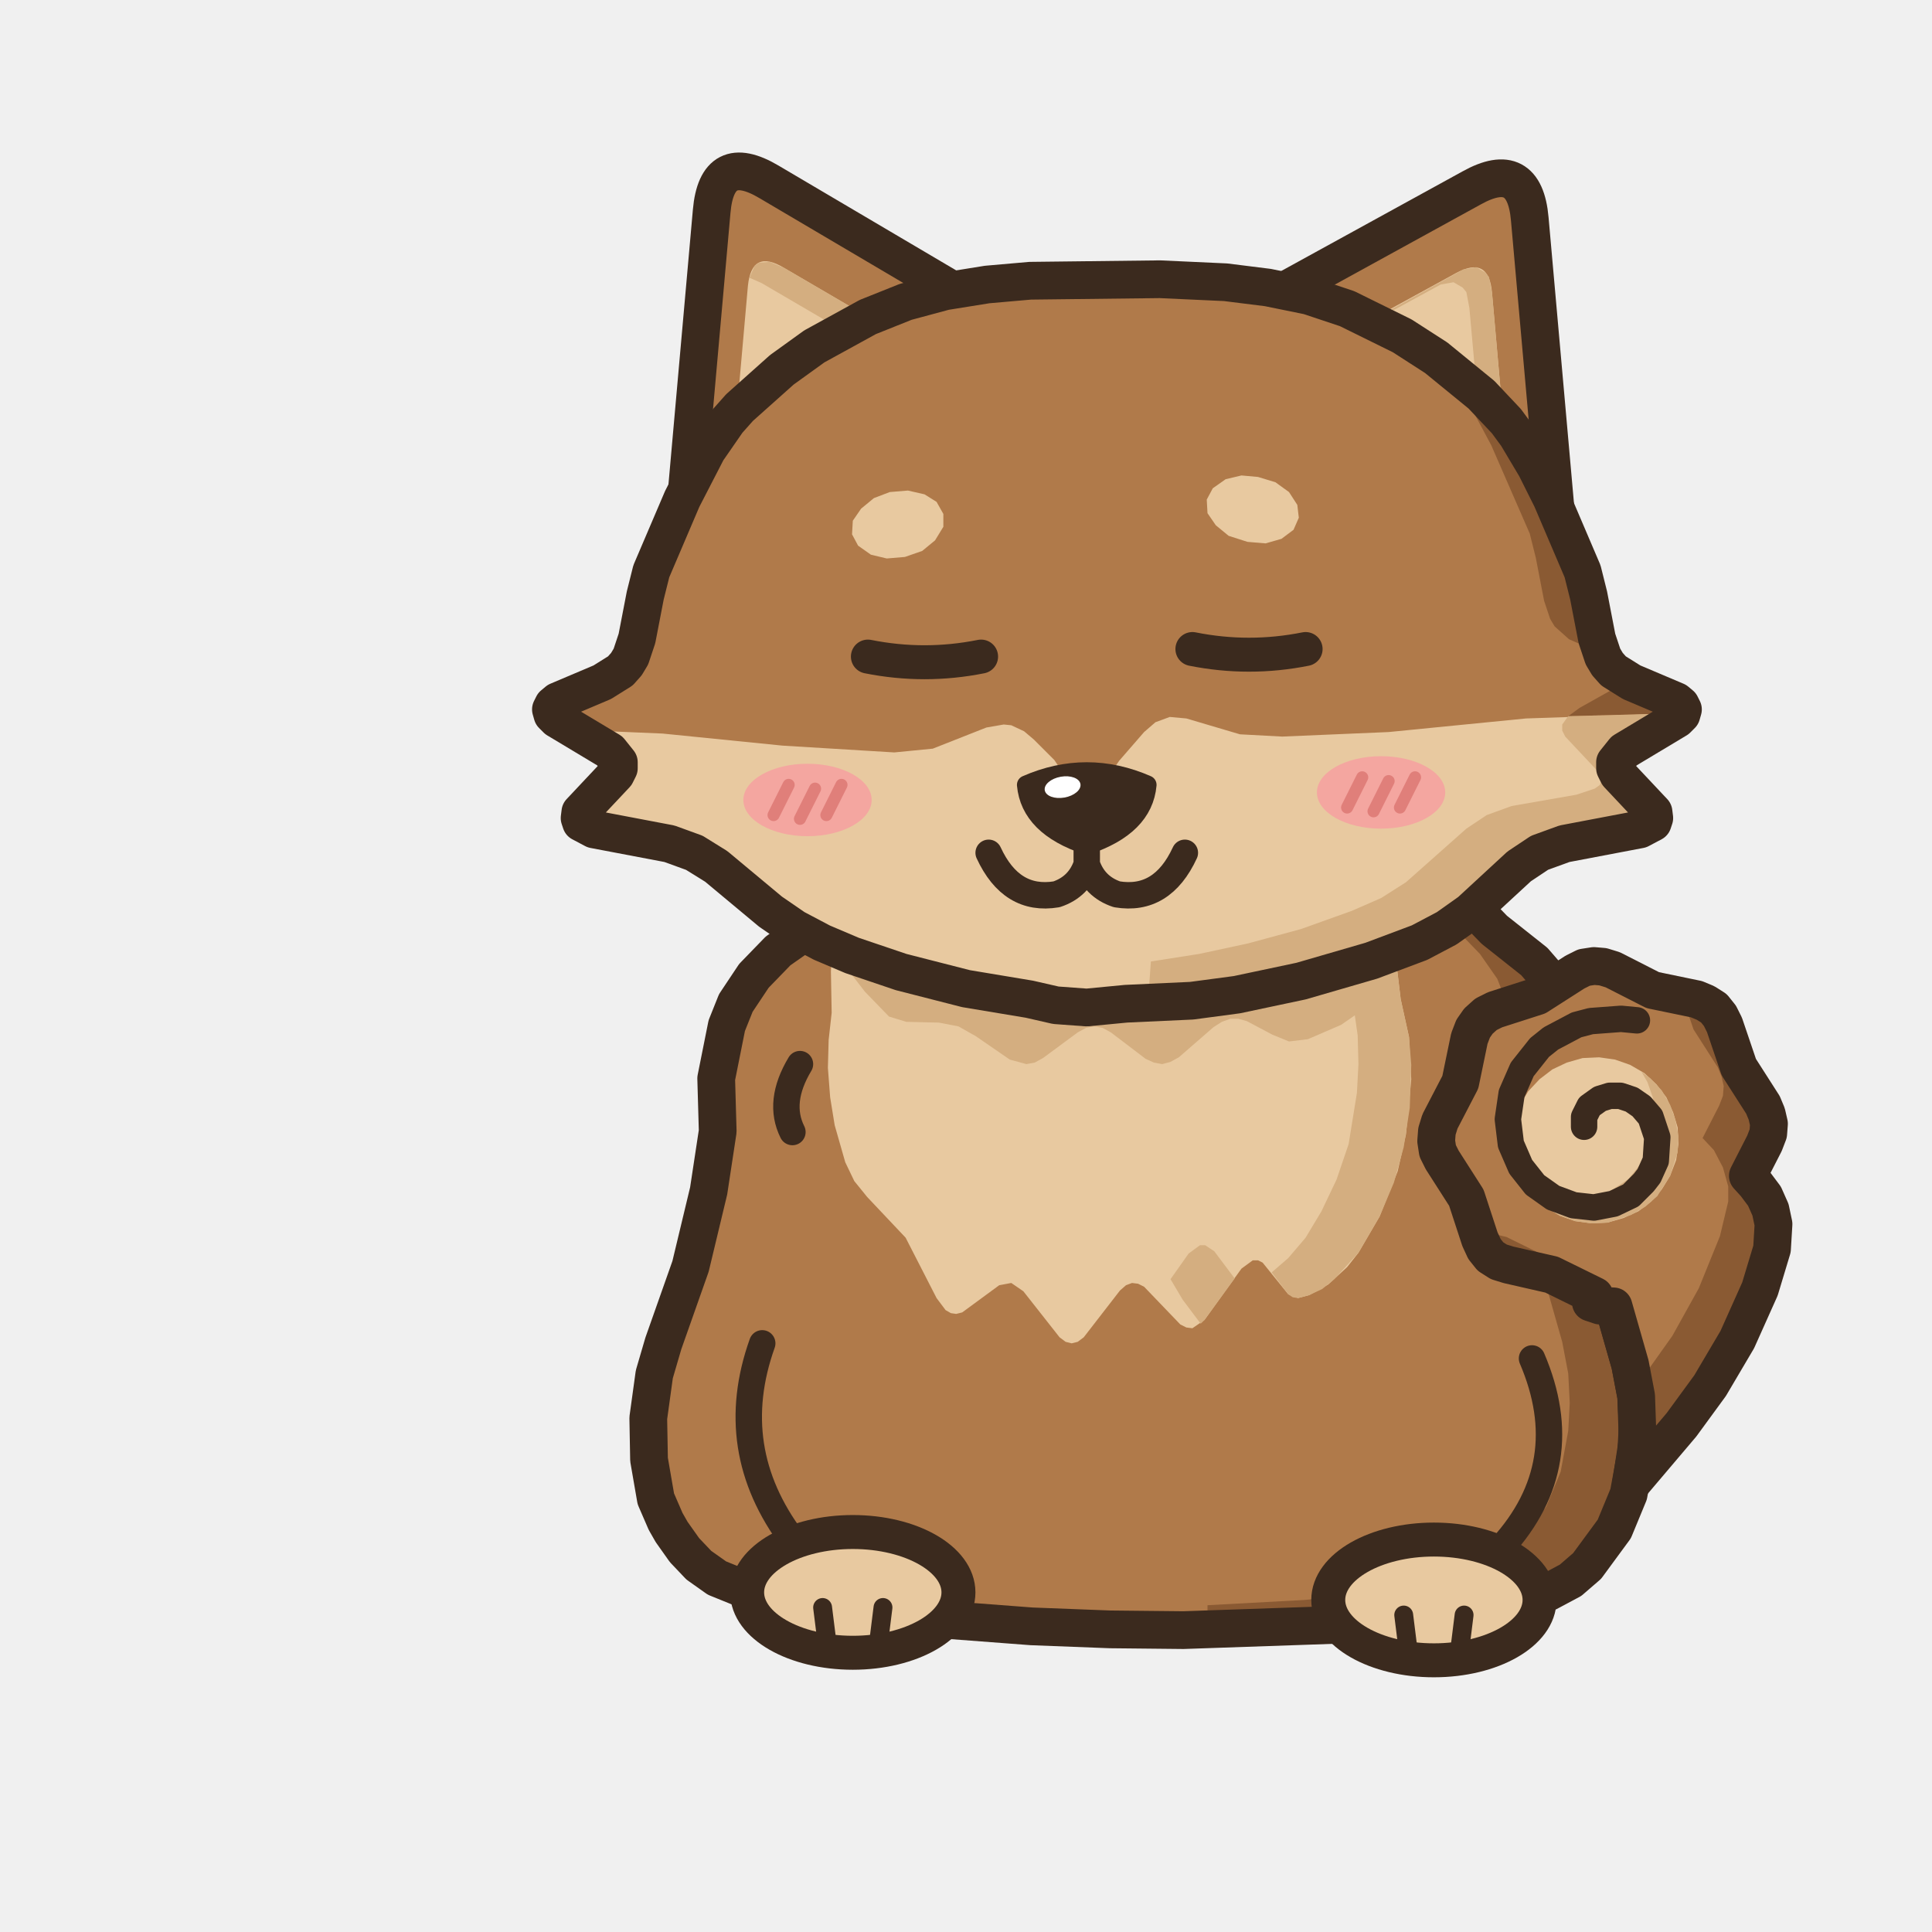
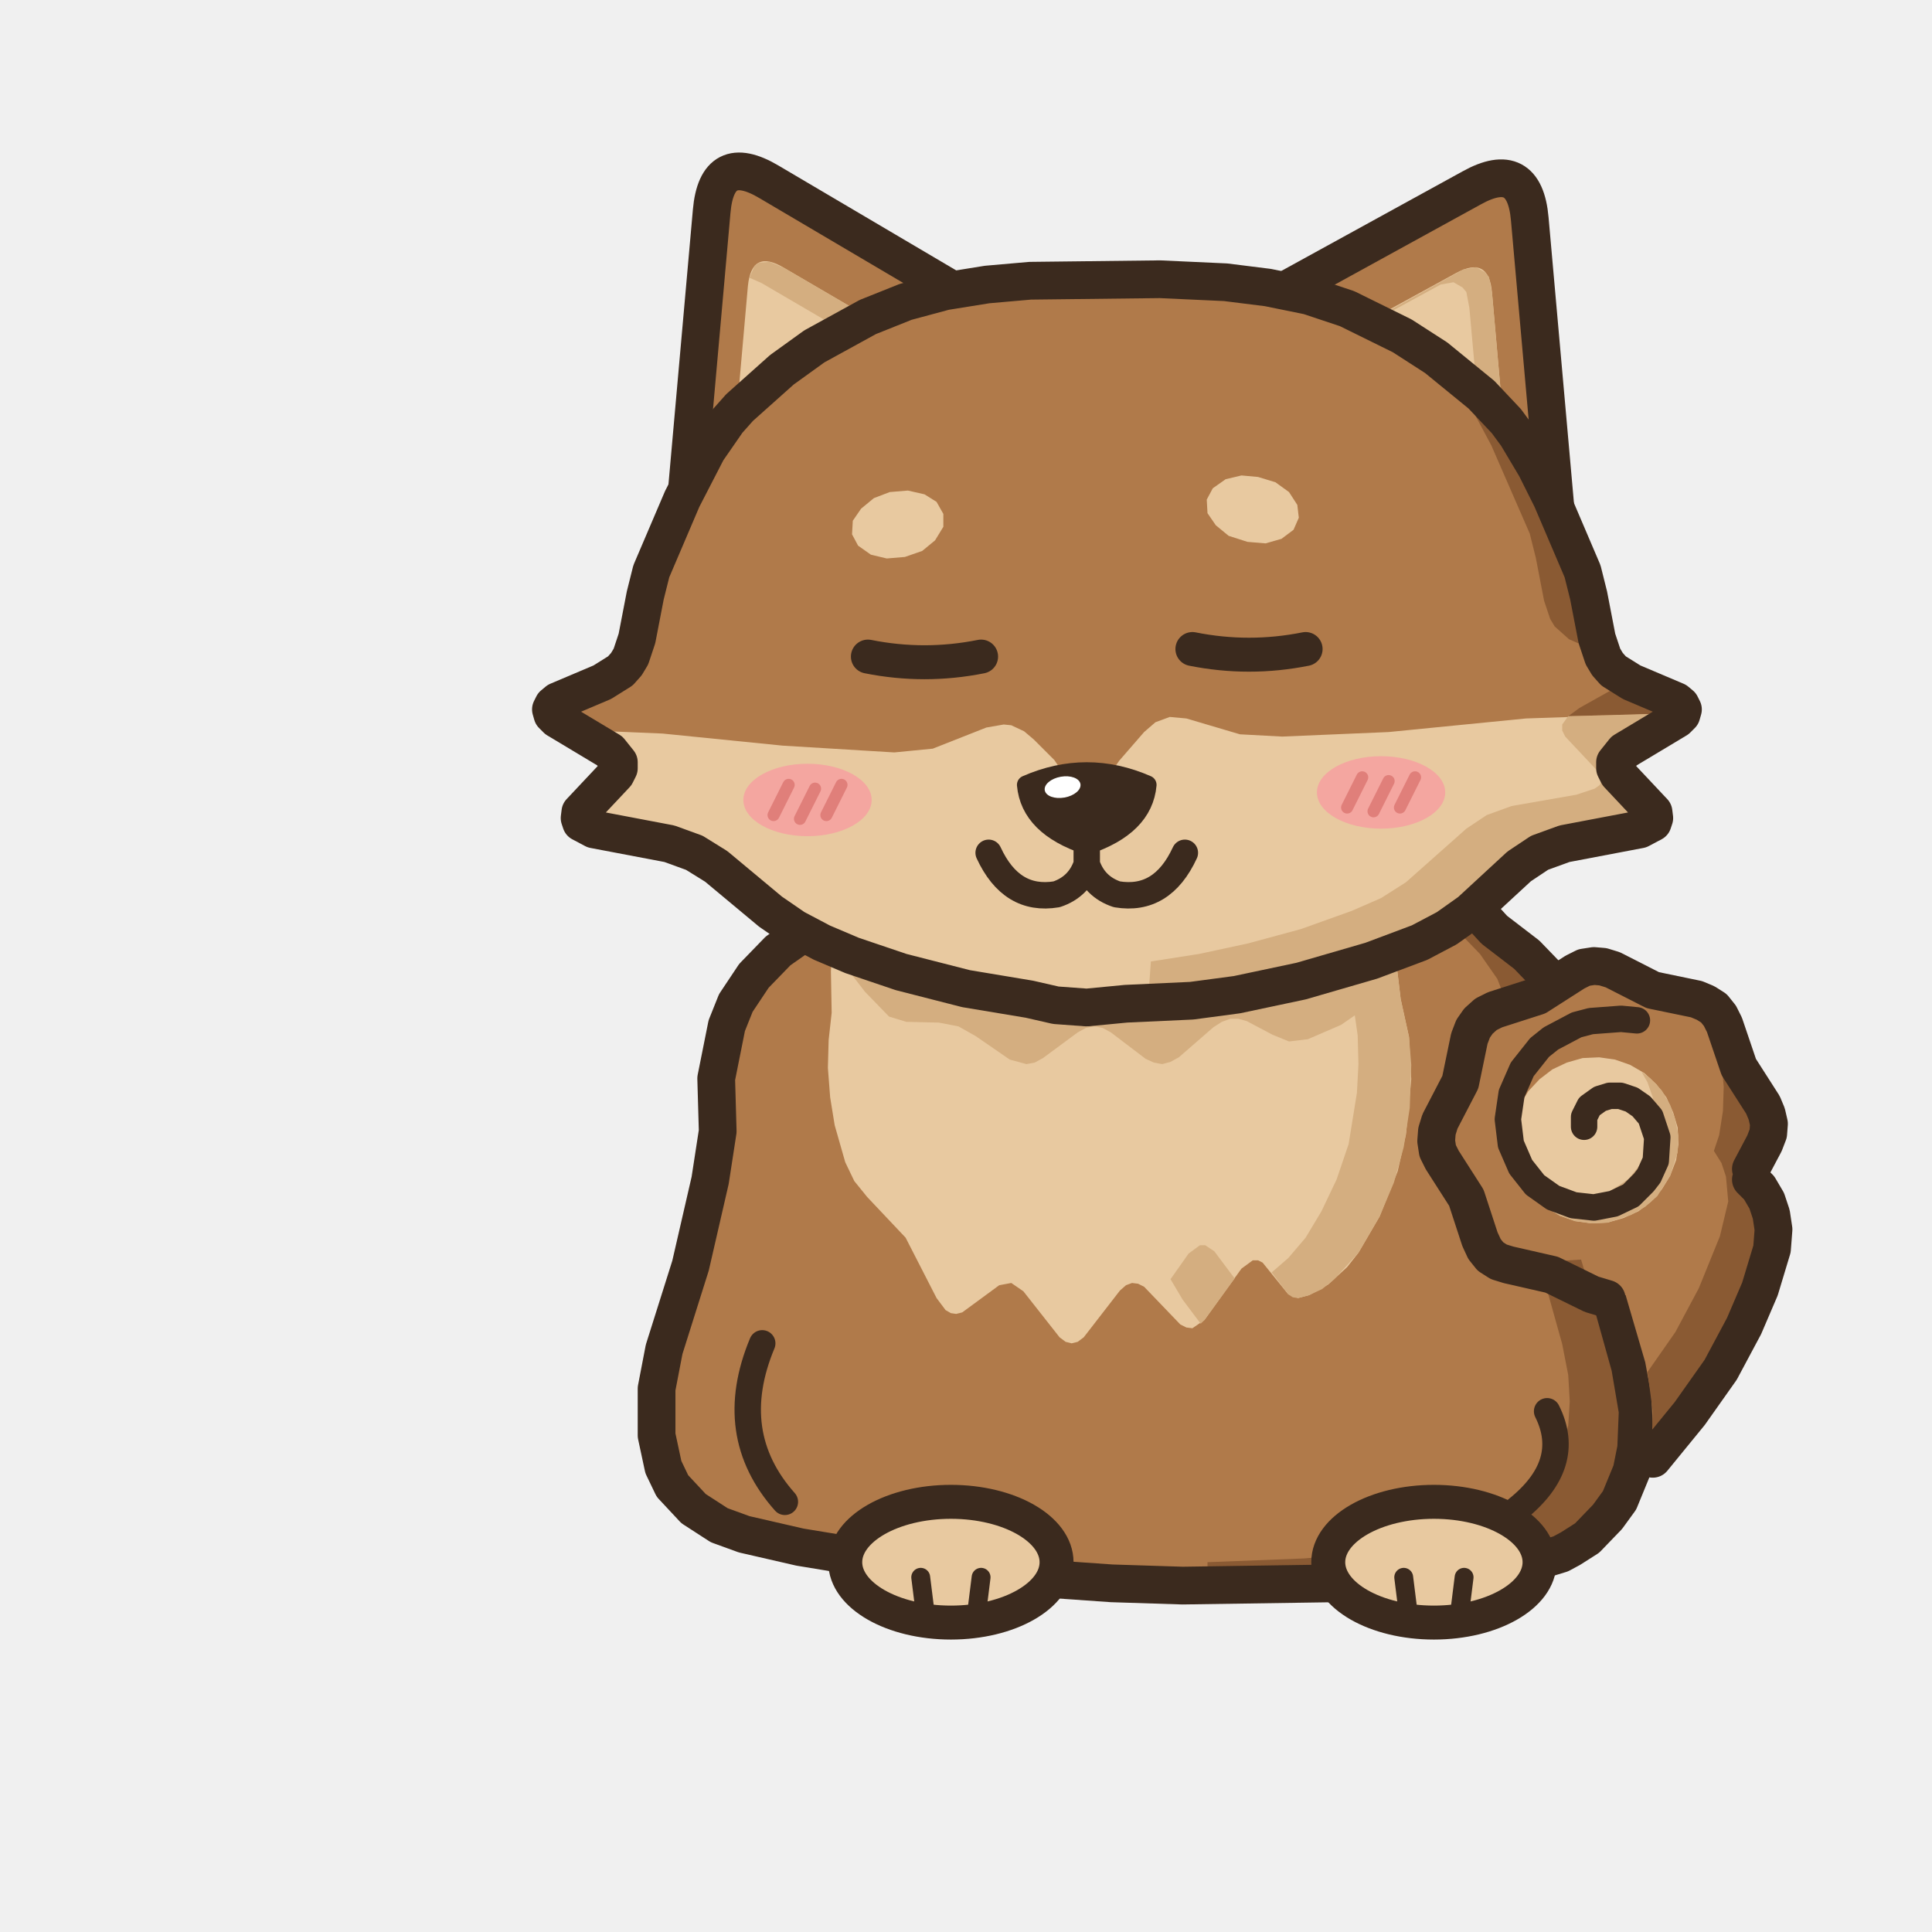
<svg xmlns="http://www.w3.org/2000/svg" viewBox="0 0 256 256">
-   <path d="M118 120 L112.1 120.6 L110.3 120.9 L108.4 121.6 L106.8 123.4 L103.1 126 L99.9 129.3 L97.5 132.9 L96.3 135.9 L94.9 142.9 L95.1 149.9 L93.9 157.8 L91.5 167.8 L87.9 178 L86.7 182.1 L85.9 187.9 L86 193.4 L86.9 198.6 L88.2 201.6 L89 203 L90.7 205.4 L92.6 207.4 L95 209.1 L98.7 210.6 L104 212 L111.5 213.2 L120.9 214.3 L136.7 215.5 L147.1 215.9 L156.8 216 L177.1 215.3 L186.5 214.6 L194.7 213.6 L200.8 212.4 L205.1 211 L208.1 209.4 L210.3 207.5 L213.9 202.6 L215.8 198 L216.8 192.6 L217 188.9 L216.8 185 L216 180.8 L212.9 169.9 L212 166 L211.5 160.8 L211.2 151.6 L210.2 143.3 L209.4 138.4 L208.6 135.4 L207.4 132.7 L205.9 130.4 L203.3 127.4 L198 123.2 L195.1 120.2 L192.4 119.1 L187.6 118.3 L179.2 117.9 L158.7 118.1 L135.4 119Z" fill="#B07A4A" />
-   <path d="M160 216 L177.1 215.3 L186.5 214.6 L194.7 213.6 L198 213 L203.2 211.7 L206.8 210.2 L208.1 209.4 L210.3 207.5 L213.9 202.6 L215.8 198 L216.8 192.6 L217 188.9 L216.8 185 L216 180.8 L212.9 169.9 L212 166 L211.5 160.8 L211.2 151.6 L210 141.6 L209 136.8 L207.4 132.7 L205.9 130.4 L204.2 128.4 L201.3 125.6 L198 123.2 L195.1 120.2 L192.4 119.1 L187.2 118.2 L189 120.2 L193.3 123.5 L196.1 126.4 L198.4 129.7 L200 133.8 L201 138.6 L202.2 148.6 L202.5 157.8 L203 163 L203.9 166.9 L207 177.8 L207.8 182 L208 185.9 L207.8 189.6 L206.8 195 L204.9 199.6 L202.2 203.4 L199.1 206.4 L196.1 208 L191.8 209.4 L189 210 L181.8 211.1 L172.9 212 L160 212.7Z" fill="#8A5A33" />
+   <path d="M118 120 L112.1 120.6 L110.3 120.9 L108.4 121.6 L106.8 123.4 L103.1 126 L99.9 129.3 L97.5 132.9 L96.3 135.9 L94.9 142.9 L95.1 149.9 L94.1 156.4 L91.5 167.7 L88 178.8 L87 184 L87 190.2 L87.9 194.4 L89.1 196.9 L91.9 199.9 L95.3 202.1 L98.6 203.3 L106 205 L113.3 206.2 L127.1 208.1 L137.3 209.1 L147.3 209.8 L156.7 210.1 L176.9 209.8 L190.8 208.8 L198 208 L203.2 207 L206.8 205.9 L208.1 205.2 L210.3 203.8 L213 201 L214.6 198.8 L216.2 194.9 L216.8 191.9 L217 187 L216 181.1 L212.9 170 L212 166 L211.5 160.8 L211.2 151.6 L210.2 143.3 L209.4 138.4 L208 134 L206.7 131.6 L205.1 129.4 L202.3 126.5 L198 123.2 L195.9 120.9 L194 119.6 L190.4 118.6 L184 118 L179.2 117.9 L150.8 118.4Z" fill="#B07A4A" />
+   <path d="M160 210.1 L171.9 209.9 L186.5 209.2 L194.7 208.4 L203.2 207 L206.8 205.9 L208.1 205.2 L210.3 203.8 L213.9 199.9 L215.8 196.2 L216.8 191.9 L217 188.7 L216.8 185.2 L216 181.1 L212.9 170 L212 166 L211.5 160.8 L211.2 151.6 L210 141.6 L209 136.8 L207.4 132.7 L205.9 130.4 L204.2 128.4 L201.3 125.6 L198 123.2 L195.1 120.2 L192.4 119.1 L187.2 118.2 L189 120.2 L193.3 123.5 L196.1 126.4 L198.4 129.7 L200 133.8 L201 138.6 L202.2 148.6 L202.5 157.8 L203 163 L203.9 167 L207 178.1 L207.8 182.2 L208 185.7 L207.8 188.9 L206.8 193.2 L205.6 195.8 L203.1 199 L200.3 201.5 L197.8 202.9 L191.8 204.5 L185.7 205.4 L172.8 206.5 L160 207Z" fill="#8A5A33" />
  <path d="M115.1 120.9 L113 122.1 L111.6 123.6 L110.7 125.2 L110.2 126.9 L110.1 128.7 L110.2 134.2 L109.8 137.8 L109.7 141.5 L110 145.4 L110.6 149.1 L112 154 L113.2 156.5 L114.9 158.6 L120 164 L124.1 172 L125.3 173.6 L126 174 L126.7 174.1 L127.5 173.9 L132.4 170.3 L134 170 L135.6 171.1 L140.4 177.2 L141.2 177.8 L142 178 L142.8 177.8 L143.6 177.2 L148.4 171 L149.2 170.3 L150 170 L150.8 170.1 L151.6 170.5 L156.4 175.5 L157.2 175.9 L158 176 L159.6 174.9 L164.5 168.1 L166 167 L166.7 167 L167.3 167.3 L170.7 171.5 L172 172 L173.5 171.6 L176 170.2 L178.5 167.9 L180 166 L182.8 161.2 L185.2 155.2 L186.3 150.3 L187 143 L186.7 137.4 L185.6 132.4 L185 127.4 L184.6 125.9 L183.9 124.4 L182.8 123 L181.2 121.8 L179 120.8 L176 120 L171.9 119.4 L166.7 118.8 L154.7 118.3 L122.6 119.7 L118 120Z" fill="#E8C9A0" />
  <path d="M159.6 174.9 L163.6 169.4 L160.9 165.8 L159.7 165 L159 165 L157.5 166.1 L155.1 169.5 L156.7 172.2 L159.1 175.4ZM168.5 168.6 L170.7 171.5 L171.3 171.9 L172 172 L173.5 171.6 L175.2 170.8 L176.8 169.5 L180 166 L182.8 161.2 L184.7 156.7 L186 152 L186.8 146.8 L187 141.1 L186.7 137.4 L185.6 132.4 L185 127.4 L184.6 125.9 L183.9 124.4 L182.8 123 L181.2 121.8 L179 120.8 L173.8 119.7 L175.8 121 L176.9 122.4 L177.6 123.9 L178 125.4 L178.6 130.4 L179.4 133.7 L179.9 137.2 L180 141 L179.8 144.8 L178.7 151.6 L177.1 156.3 L175.1 160.5 L173 164 L170.7 166.7Z" fill="#D4AE80" />
  <path d="M113 123 L111.5 124.4 L111.2 126.1 L111.9 127.9 L114.6 131.4 L117.8 134.7 L120.1 135.4 L124.4 135.5 L127 136 L129.3 137.3 L133.8 140.4 L136 141 L137.1 140.8 L138.2 140.2 L142.8 136.8 L143.9 136.2 L145 136 L146.1 136.2 L147.2 136.8 L151.8 140.3 L152.9 140.8 L154 141 L155.1 140.7 L156.2 140.1 L160.8 136.1 L161.9 135.4 L163 135 L164.1 135 L165.2 135.3 L168.6 137.1 L170.8 138 L173.3 137.7 L177.7 135.8 L180.3 134 L181.3 133 L185.1 127.7 L184.6 125.9 L183.9 124.4 L182.1 122.5 L180 122 L174.5 121.4 L157.7 120.7 L138 120.7 L121.3 121.4 L116 122Z" fill="#D4AE80" />
-   <path d="M118 120 L112.1 120.6 L110.3 120.9 L108.4 121.6 L106.8 123.4 L103.1 126 L99.9 129.3 L97.5 132.9 L96.3 135.9 L94.9 142.9 L95.1 149.9 L93.9 157.8 L91.5 167.8 L87.9 178 L86.7 182.1 L85.9 187.9 L86 193.4 L86.9 198.6 L88.2 201.6 L89 203 L90.7 205.4 L92.6 207.4 L95 209.1 L98.7 210.6 L104 212 L111.5 213.2 L120.9 214.3 L136.7 215.5 L147.1 215.9 L156.8 216 L177.1 215.3 L186.5 214.6 L194.7 213.6 L200.8 212.4 L205.1 211 L208.1 209.4 L210.3 207.5 L213.9 202.6 L215.8 198 L216.8 192.6 L217 188.9 L216.8 185 L216 180.8 L212.9 169.9 L212 166 L211.5 160.8 L211.2 151.6 L210.2 143.3 L209.4 138.4 L208.6 135.4 L207.4 132.7 L205.9 130.4 L203.3 127.4 L198 123.2 L195.1 120.2 L192.4 119.1 L187.6 118.3 L179.2 117.9 L158.7 118.1 L135.4 119Z" fill="none" stroke="#3B2A1E" stroke-width="5" stroke-linecap="round" stroke-linejoin="round" />
-   <path d="M106 141 Q103 146 105 150 M101 178 Q96 192 105 204 M203 180 Q209 194 199 205" fill="none" stroke="#3B2A1E" stroke-width="3.5" stroke-linecap="round" stroke-linejoin="round" />
-   <ellipse cx="113" cy="211" rx="14" ry="8" fill="#E8C9A0" stroke="#3B2A1E" stroke-width="4.5" />
-   <ellipse cx="190" cy="212" rx="14" ry="8" fill="#E8C9A0" stroke="#3B2A1E" stroke-width="4.5" />
-   <path d="M109 213 L109.5 217 M117 213 L116.5 217 M186 214 L186.5 218 M194 214 L193.5 218" fill="none" stroke="#3B2A1E" stroke-width="2.5" stroke-linecap="round" stroke-linejoin="round" />
-   <path d="M233.6 146.4 L230.4 141.4 L228.5 135.8 L227.9 134.6 L227.1 133.6 L226 132.9 L224.8 132.4 L219 131.2 L213.7 128.5 L212.4 128.1 L211.2 128 L209.9 128.2 L208.7 128.8 L203.7 132 L198.1 133.8 L196.9 134.4 L195.9 135.3 L195.2 136.3 L194.7 137.6 L193.5 143.4 L190.8 148.6 L190.4 149.9 L190.3 151.2 L190.5 152.5 L191.1 153.7 L194.3 158.7 L196.1 164.2 L196.7 165.5 L197.5 166.5 L198.6 167.2 L199.9 167.6 L205.6 168.9 L211.3 171.7 L210.8 172.6 L212 173 L213.8 173.1 L216 180.8 L216.8 185 L217 190.8 L216.1 196.7 L222.8 188.8 L226.6 183.6 L230.2 177.5 L233.2 170.8 L234.8 165.5 L235 162.2 L234.6 160.3 L233.8 158.5 L232.6 156.9 L231.6 155.8 L233.8 151.5 L234.3 150.2 L234.4 148.9 L234.1 147.6Z" fill="#B07A4A" />
-   <path d="M233.6 146.4 L230.4 141.4 L228.5 135.8 L227.9 134.6 L227.1 133.6 L226 132.9 L222.9 132 L224.4 136.4 L227.6 141.4 L228.1 142.6 L228.4 143.9 L228.3 145.2 L227.8 146.5 L225.6 150.8 L227.1 152.4 L228.3 154.7 L229 157.2 L229 159.2 L227.9 163.8 L225.1 170.7 L221.6 177 L216.7 183.9 L217 187 L217 190.8 L216.1 196.7 L222.8 188.8 L228 181.5 L231.4 175.2 L234.1 168.2 L234.9 164.8 L234.9 161.6 L233.8 158.5 L232.6 156.9 L231.6 155.8 L233.8 151.5 L234.3 150.2 L234.4 148.9 L234.1 147.6ZM196.7 165.5 L197.5 166.5 L198.6 167.2 L199.9 167.6 L205.6 168.9 L208.5 170.3 L207.8 168.1 L206 168 L204.8 167.6 L205.3 166.7 L199.6 163.9 L195.7 163Z" fill="#8A5A33" />
+   <path d="M118 120 L112.1 120.6 L110.3 120.9 L108.4 121.6 L106.8 123.4 L103.1 126 L99.9 129.3 L97.5 132.9 L96.3 135.9 L94.9 142.9 L95.1 149.9 L94.1 156.4 L91.5 167.7 L88 178.8 L87 184 L87 190.2 L87.9 194.4 L89.1 196.9 L91.9 199.9 L95.3 202.1 L98.6 203.3 L106 205 L113.3 206.2 L127.1 208.1 L137.3 209.1 L147.3 209.8 L156.7 210.1 L176.9 209.8 L190.8 208.8 L198 208 L203.2 207 L206.8 205.9 L208.1 205.2 L210.3 203.8 L213 201 L214.6 198.8 L216.2 194.9 L216.8 191.9 L217 187 L216 181.1 L212.9 170 L212 166 L211.5 160.8 L211.2 151.6 L210.2 143.3 L209.4 138.4 L208 134 L206.7 131.6 L205.1 129.4 L202.3 126.5 L198 123.2 L195.9 120.9 L194 119.6 L190.4 118.6 L184 118 L179.2 117.9 L150.8 118.4Z" fill="none" stroke="#3B2A1E" stroke-width="5" stroke-linecap="round" stroke-linejoin="round" />
+   <path d="M101 178 Q96 190 104 199 M205 187 Q208.5 194 201 200" fill="none" stroke="#3B2A1E" stroke-width="3.5" stroke-linecap="round" stroke-linejoin="round" />
+   <ellipse cx="126" cy="207" rx="14" ry="8" fill="#E8C9A0" stroke="#3B2A1E" stroke-width="4.5" />
+   <ellipse cx="190" cy="207" rx="14" ry="8" fill="#E8C9A0" stroke="#3B2A1E" stroke-width="4.5" />
+   <path d="M122 209 L122.5 213 M130 209 L129.5 213 M186 209 L186.5 213 M194 209 L193.5 213" fill="none" stroke="#3B2A1E" stroke-width="2.5" stroke-linecap="round" stroke-linejoin="round" />
+   <path d="M234.1 147.6 L233.6 146.4 L230.4 141.4 L228.5 135.8 L227.9 134.6 L227.1 133.6 L226 132.9 L224.8 132.4 L219 131.2 L213.7 128.5 L212.4 128.1 L211.2 128 L209.9 128.2 L208.7 128.8 L203.7 132 L198.1 133.8 L196.9 134.4 L195.9 135.3 L195.2 136.3 L194.7 137.6 L193.5 143.4 L190.8 148.6 L190.4 149.9 L190.3 151.2 L190.5 152.5 L191.1 153.7 L194.3 158.7 L196.1 164.2 L196.7 165.5 L197.5 166.5 L198.6 167.2 L199.9 167.6 L205.6 168.9 L210.9 171.5 L212.2 172 L213.5 172.1 L215.4 171.6 L218 180.5 L218.8 184.8 L219 188.8 L218.5 193.9 L223.9 187.3 L228 181.5 L231.1 175.7 L233.2 170.8 L234.8 165.5 L235 162.2 L234.6 160.3 L233.8 158.5 L232.6 156.9 L231.6 155.8 L233.8 151.5 L234.3 150.2 L234.4 148.9Z" fill="#B07A4A" />
+   <path d="M234.1 147.6 L230.4 141.4 L228.5 135.8 L227.9 134.6 L227.1 133.6 L226 132.9 L224.4 132.4 L226.7 136.6 L227.8 139.7 L228.2 141.8 L228.4 144 L228.3 147.2 L227.8 150.4 L227.1 152.5 L228.1 154.1 L228.7 155.9 L229 159.2 L227.9 163.8 L225.1 170.7 L222 176.5 L218.3 181.8 L219 187 L218.9 190.5 L218.5 193.9 L223.9 187.3 L229 179.8 L232.2 173.3 L234.1 168.2 L234.9 164.8 L234.9 161.6 L233.8 158.5 L232.6 156.9 L231.6 155.8 L233.8 151.5 L234.3 150.2 L234.4 148.9ZM197.5 166.5 L198.6 167.2 L199.9 167.6 L205.6 168.9 L210.9 171.5 L209.5 166.9 L206.3 167.1 L203.1 166.9 L199.9 166.2 L196.4 164.8Z" fill="#8A5A33" />
  <path d="M222.3 149.4 L221.7 147.4 L220.8 145.4 L219.5 143.7 L217.9 142.2 L216 141.1 L214 140.4 L211.9 140.1 L209.7 140.2 L207.6 140.8 L205.7 141.7 L204 143 L202.5 144.6 L201.4 146.4 L200.7 148.5 L200.4 150.6 L200.5 152.7 L201 154.8 L202 156.8 L203.3 158.5 L204.9 160 L206.7 161.1 L208.7 161.8 L210.9 162.1 L213 162 L215.1 161.4 L217.1 160.5 L218.8 159.2 L220.2 157.6 L221.3 155.8 L222.1 153.7 L222.4 151.6Z" fill="#E8C9A0" />
  <path d="M222 148.4 L221.3 146.4 L220.2 144.5 L218.7 142.9 L217.5 142 L218.3 143.4 L219 145.4 L219.4 147.5 L219.3 149.7 L218.7 151.8 L217.8 153.7 L215.8 156.2 L213.1 158 L211.1 158.8 L209 159.1 L205.7 158.8 L203.7 158.1 L202.3 157.2 L203.3 158.5 L204.9 160 L206.7 161.1 L208.7 161.8 L210.9 162.1 L213 162 L216.1 161 L218 159.9 L219.6 158.5 L221.3 155.8 L222.3 152.7 L222.4 150.5Z" fill="#D4AE80" />
-   <path d="M233.6 146.4 L230.4 141.4 L228.5 135.8 L227.9 134.6 L227.1 133.6 L226 132.9 L224.8 132.4 L219 131.2 L213.7 128.5 L212.4 128.1 L211.2 128 L209.9 128.2 L208.7 128.8 L203.7 132 L198.1 133.8 L196.9 134.4 L195.9 135.3 L195.2 136.3 L194.7 137.6 L193.5 143.4 L190.8 148.6 L190.4 149.9 L190.3 151.2 L190.5 152.5 L191.1 153.7 L194.3 158.7 L196.1 164.2 L196.7 165.5 L197.5 166.5 L198.6 167.2 L199.9 167.6 L205.6 168.9 L211.3 171.7 L210.8 172.6 L212 173 L213.8 173.1 L216 180.8 L216.8 185 L217 190.8 L216.1 196.7 L222.8 188.8 L226.6 183.6 L230.2 177.5 L233.2 170.8 L234.8 165.5 L235 162.2 L234.6 160.3 L233.8 158.5 L232.6 156.9 L231.6 155.8 L233.8 151.5 L234.3 150.2 L234.4 148.9 L234.1 147.6 L233.6 146.4" fill="none" stroke="#3B2A1E" stroke-width="5" stroke-linecap="round" stroke-linejoin="round" />
+   <path d="M232 154.9 L233.8 151.5 L234.3 150.2 L234.4 148.9 L234.1 147.6 L233.6 146.4 L230.4 141.4 L228.5 135.8 L227.9 134.6 L227.1 133.6 L226 132.9 L224.8 132.4 L219 131.2 L213.7 128.5 L212.4 128.1 L211.2 128 L209.9 128.2 L208.7 128.8 L203.7 132 L198.1 133.8 L196.9 134.4 L195.9 135.3 L195.2 136.3 L194.7 137.6 L193.5 143.4 L190.8 148.6 L190.4 149.9 L190.3 151.2 L190.5 152.5 L191.1 153.7 L194.3 158.7 L196.1 164.2 L196.7 165.5 L197.5 166.5 L198.6 167.2 L199.9 167.6 L205.6 168.9 L210.9 171.5 L212.9 172.1M219 193.3 L223.9 187.3 L228 181.5 L231.1 175.7 L233.2 170.8 L234.8 165.5 L235 162.9 L234.7 160.9 L234.1 159.1 L233.1 157.4 L232 156.3" fill="none" stroke="#3B2A1E" stroke-width="5" stroke-linecap="round" stroke-linejoin="round" />
  <path d="M209.9 149.3 L209.9 148 L210.6 146.6 L212 145.6 L213.3 145.2 L214.7 145.2 L216.2 145.7 L217.5 146.6 L218.7 148 L219.6 150.7 L219.4 153.8 L218.5 155.8 L217.8 156.7 L216.1 158.4 L213.8 159.5 L211.2 160 L208.5 159.7 L205.8 158.7 L203.4 157 L201.5 154.6 L200.2 151.6 L199.8 148.3 L200.3 144.9 L201.7 141.7 L204 138.8 L205.5 137.6 L208.9 135.8 L210.8 135.3 L214.8 135 L216.9 135.2" fill="none" stroke="#3B2A1E" stroke-width="3.5" stroke-linecap="round" stroke-linejoin="round" />
  <path d="M92.4 74.2 Q90 76 90.3 73L94.3 28 Q95 20 101.9 24.1L131.4 41.5 Q134 43 131.6 44.8Z" fill="#B07A4A" stroke="#3B2A1E" stroke-width="5" stroke-linejoin="round" stroke-linecap="round" />
  <path d="M98.4 62.5 Q96.8 63.7 97 61.7L99.1 37.9 Q99.6 32.9 103.9 35.5L119.3 44.5 Q121 45.6 119.4 46.8Z" fill="#E8C9A0" />
  <path d="M97.5 63 L119.4 46.8 L120.2 45.9 L120.1 45.3 L119.3 44.5 L103.9 35.5 L102 34.7 L100.6 34.8 L100 35.2 L99.3 36.8 L100.9 37.5 L116.3 46.5 L117 47.1 L117.2 47.9 L116.4 48.8Z" fill="#D4AE80" />
  <path d="M164.4 44.8 Q162 43 164.6 41.6L195 24.9 Q202 21 202.7 29L206.7 74 Q207 77 204.6 75.2Z" fill="#B07A4A" stroke="#3B2A1E" stroke-width="5" stroke-linejoin="round" stroke-linecap="round" />
  <path d="M176.9 47.1 Q175.3 45.9 177 44.9L192.9 36.2 Q197.3 33.8 197.7 38.8L199.8 62.6 Q200 64.6 198.4 63.4Z" fill="#E8C9A0" />
  <path d="M196.6 62 L199.1 63.8 L199.6 63.8 L199.8 63.4 L199.8 62.6 L197.7 38.8 L197.3 36.7 L196.8 36.1 L195.6 35.4 L193.9 35.7 L176.4 45.4 L176.2 45.7 L190.9 37.7 L192.6 37.4 L193.8 38.1 L194.3 38.7 L194.7 40.8Z" fill="#D4AE80" />
  <path d="M153.7 37 L136.5 37.2 L130.8 37.7 L125.2 38.6 L120 40 L115 42 L107.9 45.9 L103.6 49 L98 54 L96.4 55.8 L93.7 59.7 L90.4 66.1 L86.3 75.7 L85.5 78.9 L84.4 84.6 L83.6 87 L83 88 L82.2 88.9 L79.8 90.4 L73.9 92.9 L73.3 93.4 L73 94 L73.2 94.7 L73.8 95.3 L80.8 99.5 L82 101 L82 101.8 L81.6 102.6 L76.9 107.6 L76.8 108.4 L77 109 L78.7 109.9 L88.7 111.8 L92 113 L94.9 114.8 L102.1 120.8 L105.3 123 L108.9 124.9 L112.9 126.6 L119.4 128.8 L128 131 L136.4 132.4 L139.9 133.2 L144 133.5 L149.2 133 L157.9 132.6 L163.9 131.8 L172.4 130 L181.7 127.3 L188.1 124.9 L191.7 123 L194.8 120.8 L201.3 114.8 L204 113 L207.3 111.8 L217.3 109.9 L219 109 L219.2 108.4 L219.1 107.6 L214.4 102.6 L214 101.8 L214 101 L215.2 99.5 L222.2 95.3 L222.8 94.7 L223 94 L222.7 93.4 L222.1 92.9 L216.2 90.4 L213.8 88.9 L213 88 L212.4 87 L211.6 84.6 L210.5 78.9 L209.7 75.7 L205.6 66.1 L203.5 61.9 L201 57.7 L199.6 55.8 L196.3 52.3 L190.3 47.4 L185.8 44.5 L178.5 40.9 L173.4 39.2 L168 38.1 L162.4 37.4Z" fill="#B07A4A" />
  <path d="M152.1 132.9 L157.9 132.6 L159.9 132.4 L161.9 132.1 L163.9 131.8 L165.9 131.4 L168 131 L170.2 130.5 L172.4 130 L174.7 129.4 L177 128.8 L179.4 128.1 L181.7 127.3 L183.9 126.6 L186.1 125.7 L188.1 124.9 L190 124 L191.7 123 L193.3 121.9 L194.8 120.8 L196.1 119.6 L200 115.9 L201.3 114.8 L204 113 L207.3 111.8 L215.9 110.3 L217.3 109.9 L218.3 109.5 L219 109 L219.2 108.4 L219.1 107.6 L218.5 106.9 L217.8 106 L215.1 103.5 L214.4 102.6 L214 101.8 L214 101 L215.2 99.5 L221.3 96 L222.2 95.3 L222.8 94.7 L223 94 L222.7 93.4 L221.2 92.4 L215.5 90 L214.3 91 L209.3 93.8 L207.8 94.9 L222.8 94.5 L221.3 96 L215.2 99.5 L214 101 L214 101.8 L214.4 102.6 L215.1 103.5 L218.5 106.9 L219 107.6 L219.2 108.4 L219 109 L218.3 109.5 L215.9 110.3 L207.3 111.8 L204 113 L201.3 114.8 L200 115.9 L194.8 120.8 L191.7 123 L188.1 124.9 L183.9 126.5 L174.7 129.4 L165.9 131.4 L159.9 132.3ZM211.3 83.3 L210.5 78.9 L209.7 75.7 L205.6 66.1 L202.3 59.7 L199.6 55.8 L196.3 52.3 L192.4 49 L186.8 45.2 L189.3 47.3 L192.6 50.8 L195.3 54.7 L197.6 59 L202.7 70.7 L203.5 73.9 L204.6 79.6 L205.4 82 L206 83 L207.9 84.7 L212.2 86.6Z" fill="#8A5A33" />
  <path d="M222.8 94.5 L202.2 95.2 L184 97 L169.9 97.6 L164.3 97.3 L157.2 95.2 L155 95 L153.1 95.7 L151.6 97 L148.3 100.8 L145.2 105.3 L144 106 L142.8 105.3 L139.7 100.7 L137 98 L135.7 96.9 L134 96.1 L133 96 L130.7 96.4 L123.6 99.2 L118.5 99.7 L103.7 98.8 L87.8 97.2 L76 96.7 L80.8 99.5 L82 101 L82 101.8 L81.6 102.6 L77 107.6 L76.8 108.4 L77 109 L77.7 109.5 L80 110.3 L88.7 111.8 L92 113 L94.9 114.8 L102.1 120.8 L105.3 123 L108.9 124.9 L115 127.3 L121.6 129.4 L128 131 L136.4 132.4 L139.9 133.2 L144.7 133.5 L149.2 133 L159.9 132.3 L168 131 L179.4 128.1 L186.1 125.7 L190 124 L193.3 121.9 L201.3 114.8 L204 113 L207.3 111.8 L217.3 109.9 L219 109 L219.2 108.4 L219 107.6 L214.4 102.6 L214 101.8 L214 101 L215.2 99.5 L221.3 96Z" fill="#E8C9A0" />
  <path d="M222.8 94.5 L207.8 94.9 L207 96 L207 96.8 L207.4 97.6 L212.1 102.6 L212.2 103.4 L212 104 L211.3 104.5 L208.9 105.3 L200.3 106.8 L197 108 L194.3 109.8 L186.3 116.9 L183 119 L179.1 120.7 L172.4 123.1 L165.4 125 L158.9 126.4 L152.5 127.4 L152.1 132.9 L159.9 132.3 L165.9 131.4 L174.7 129.4 L183.9 126.5 L188.1 124.9 L191.7 123 L194.8 120.8 L201.3 114.8 L204 113 L207.3 111.8 L215.9 110.3 L218.3 109.5 L219 109 L219.2 108.4 L219 107.6 L214.4 102.6 L214 101.8 L214 101 L215.2 99.5 L221.3 96Z" fill="#D4AE80" />
  <path d="M172.1 68.6 L171.9 66.9 L170.8 65.2 L169 63.9 L166.7 63.2 L164.5 63 L162.4 63.5 L160.7 64.7 L159.9 66.2 L160 68 L161.1 69.6 L162.8 71 L165.3 71.8 L167.7 72 L169.8 71.4 L171.4 70.2ZM125 68.1 L124.1 66.5 L122.5 65.5 L120.3 65 L117.9 65.2 L115.8 66 L114.1 67.4 L113 69 L112.9 70.8 L113.7 72.3 L115.4 73.5 L117.5 74 L119.9 73.8 L122.2 73 L123.9 71.6 L125 69.8Z" fill="#E8C9A0" />
  <path d="M153.7 37 L136.5 37.2 L130.8 37.7 L125.2 38.6 L120 40 L115 42 L107.9 45.9 L103.6 49 L98 54 L96.4 55.8 L93.7 59.7 L90.4 66.1 L86.3 75.7 L85.5 78.9 L84.4 84.6 L83.6 87 L83 88 L82.2 88.9 L79.8 90.4 L73.9 92.9 L73.3 93.4 L73 94 L73.2 94.7 L73.8 95.3 L80.8 99.5 L82 101 L82 101.8 L81.6 102.6 L76.9 107.6 L76.8 108.4 L77 109 L78.7 109.9 L88.7 111.8 L92 113 L94.9 114.8 L102.1 120.8 L105.3 123 L108.9 124.9 L112.9 126.6 L119.4 128.8 L128 131 L136.4 132.4 L139.9 133.2 L144 133.5 L149.2 133 L157.9 132.6 L163.9 131.8 L172.4 130 L181.7 127.3 L188.1 124.9 L191.7 123 L194.8 120.8 L201.3 114.8 L204 113 L207.3 111.8 L217.3 109.9 L219 109 L219.2 108.4 L219.1 107.6 L214.4 102.6 L214 101.8 L214 101 L215.2 99.5 L222.2 95.3 L222.8 94.7 L223 94 L222.7 93.4 L222.1 92.9 L216.2 90.4 L213.8 88.9 L213 88 L212.4 87 L211.6 84.6 L210.5 78.9 L209.7 75.7 L205.6 66.1 L203.5 61.9 L201 57.7 L199.6 55.8 L196.3 52.3 L190.3 47.4 L185.8 44.5 L178.5 40.9 L173.4 39.2 L168 38.1 L162.4 37.4Z" fill="none" stroke="#3B2A1E" stroke-width="5" stroke-linecap="round" stroke-linejoin="round" />
  <ellipse cx="107" cy="106" rx="8.5" ry="4.8" fill="#F4A6A0" />
  <ellipse cx="183" cy="105" rx="8.5" ry="4.8" fill="#F4A6A0" />
  <path d="M102.5 108 L104.5 104 M106 108.5 L108 104.5 M109.5 108 L111.5 104 M178.5 107 L180.5 103 M182 107.5 L184 103.5 M185.5 107 L187.5 103" fill="none" stroke="#E07F7A" stroke-width="1.6" stroke-linecap="round" stroke-linejoin="round" />
  <path d="M115.0 87.0 Q122.5 88.5 130.0 87.0 M158.0 86.0 Q165.5 87.5 173.0 86.0" fill="none" stroke="#3B2A1E" stroke-width="4.5" stroke-linecap="round" stroke-linejoin="round" />
  <path d="M144 111 L144 114.5 M131 113 Q134 119.5 140 118.5 Q143 117.5 144 114.5 Q145 117.5 148 118.5 Q154 119.5 157 113" fill="none" stroke="#3B2A1E" stroke-width="3.5" stroke-linecap="round" stroke-linejoin="round" />
  <path d="M136 104 Q144 100.5 152 104 Q151.5 109.5 144 112 Q136.5 109.5 136 104Z" fill="#3B2A1E" stroke="#3B2A1E" stroke-width="2.5" stroke-linejoin="round" />
  <ellipse cx="140.8" cy="104.3" rx="2.4" ry="1.4" transform="rotate(-10 140.8 104.3)" fill="#FFFFFF" />
</svg>
